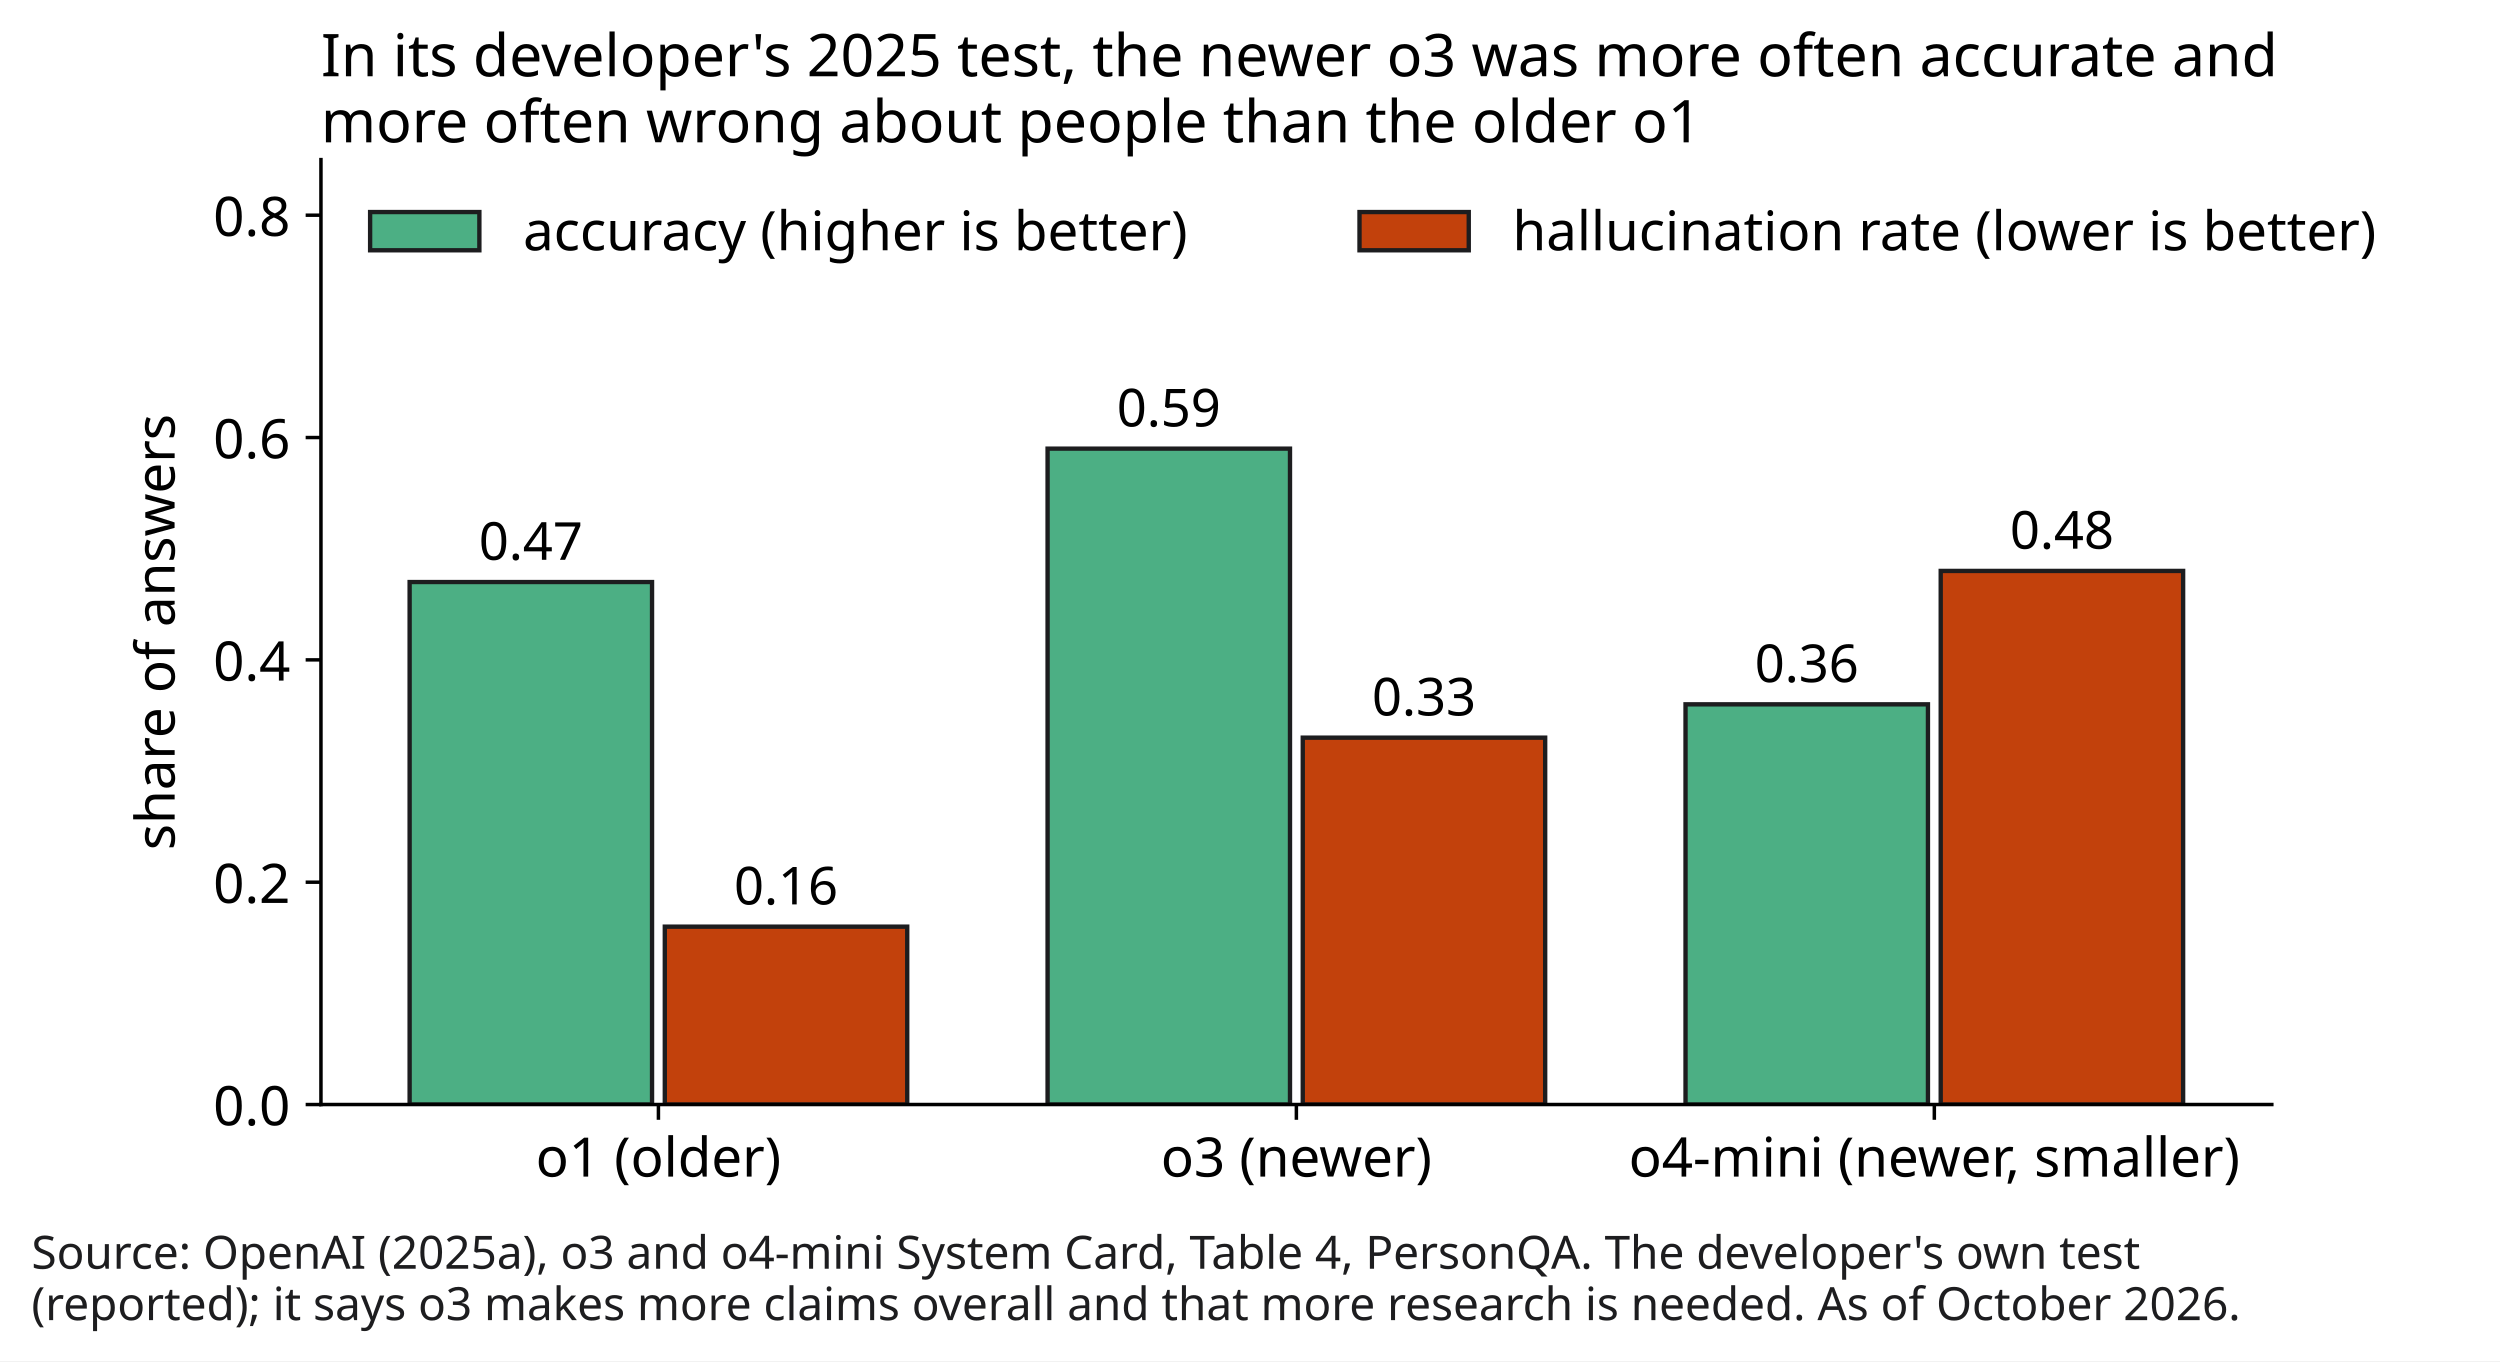
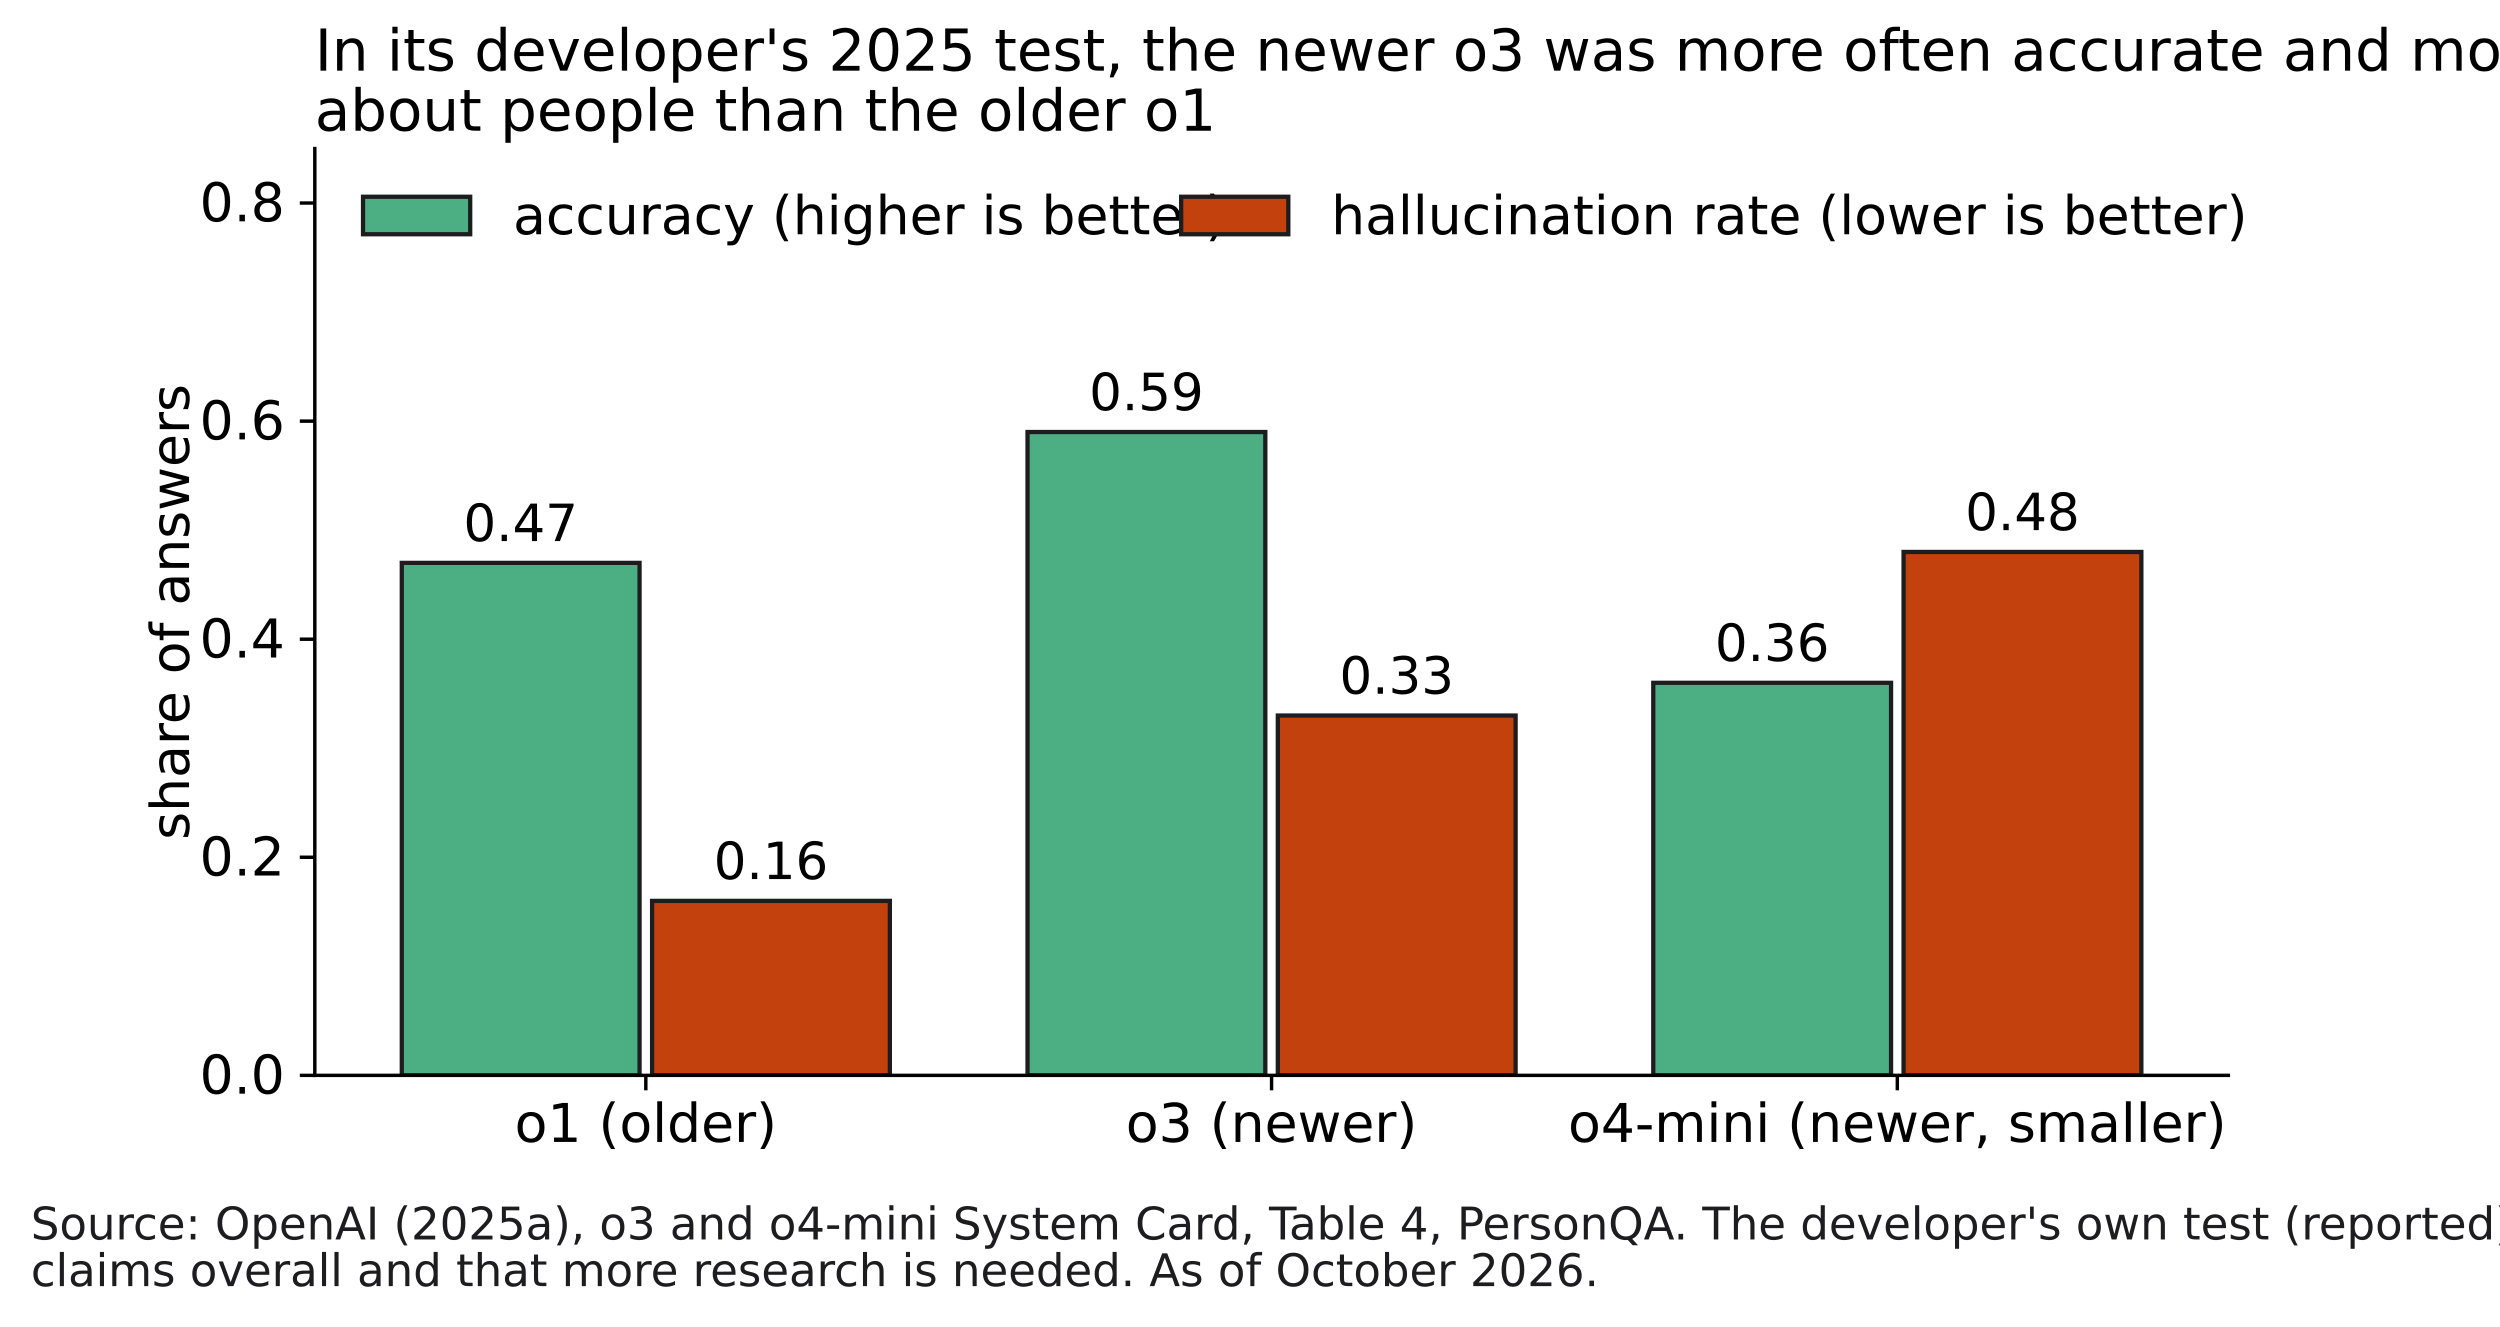
- <svg xmlns="http://www.w3.org/2000/svg" xmlns:xlink="http://www.w3.org/1999/xlink" width="572.056pt" height="311.455pt" viewBox="0 0 572.056 311.455" version="1.1">
+ <svg xmlns="http://www.w3.org/2000/svg" xmlns:xlink="http://www.w3.org/1999/xlink" width="583.215pt" height="309.515pt" viewBox="0 0 583.215 309.515" version="1.1">
  <defs>
    <style type="text/css">*{stroke-linejoin: round; stroke-linecap: butt}</style>
  </defs>
  <g id="figure_1">
    <g id="patch_1">
-       <path d="M 0 311.455  L 572.056 311.455  L 572.056 0  L 0 0  z " style="fill: #ffffff" />
+       <path d="M 0 309.515  L 583.215 309.515  L 583.215 -0  L 0 -0  z " style="fill: #ffffff" />
    </g>
    <g id="axes_1">
      <g id="patch_2">
-         <path d="M 73.44 252.739  L 519.84 252.739  L 519.84 36.523  L 73.44 36.523  z " style="fill: #ffffff" />
+         <path d="M 73.44 250.866  L 519.84 250.866  L 519.84 34.65  L 73.44 34.65  z " style="fill: #ffffff" />
      </g>
      <g id="patch_3">
-         <path d="M 93.731 252.739  L 149.202 252.739  L 149.202 133.185  L 93.731 133.185  z " clip-path="url(#ped59aacb82)" style="fill: #4caf84; stroke: #1d1d1f; stroke-linejoin: miter" />
+         <path d="M 93.731 250.866  L 149.202 250.866  L 149.202 131.312  L 93.731 131.312  z " clip-path="url(#pe08765762d)" style="fill: #4caf84; stroke: #1d1d1f; stroke-linejoin: miter" />
      </g>
      <g id="patch_4">
-         <path d="M 239.709 252.739  L 295.18 252.739  L 295.18 102.66  L 239.709 102.66  z " clip-path="url(#ped59aacb82)" style="fill: #4caf84; stroke: #1d1d1f; stroke-linejoin: miter" />
+         <path d="M 239.709 250.866  L 295.18 250.866  L 295.18 100.787  L 239.709 100.787  z " clip-path="url(#pe08765762d)" style="fill: #4caf84; stroke: #1d1d1f; stroke-linejoin: miter" />
      </g>
      <g id="patch_5">
-         <path d="M 385.686 252.739  L 441.158 252.739  L 441.158 161.166  L 385.686 161.166  z " clip-path="url(#ped59aacb82)" style="fill: #4caf84; stroke: #1d1d1f; stroke-linejoin: miter" />
+         <path d="M 385.686 250.866  L 441.158 250.866  L 441.158 159.292  L 385.686 159.292  z " clip-path="url(#pe08765762d)" style="fill: #4caf84; stroke: #1d1d1f; stroke-linejoin: miter" />
      </g>
      <g id="patch_6">
-         <path d="M 152.122 252.739  L 207.594 252.739  L 207.594 212.04  L 152.122 212.04  z " clip-path="url(#ped59aacb82)" style="fill: #c2410c; stroke: #1d1d1f; stroke-linejoin: miter" />
+         <path d="M 152.122 250.866  L 207.594 250.866  L 207.594 210.167  L 152.122 210.167  z " clip-path="url(#pe08765762d)" style="fill: #c2410c; stroke: #1d1d1f; stroke-linejoin: miter" />
      </g>
      <g id="patch_7">
-         <path d="M 298.1 252.739  L 353.571 252.739  L 353.571 168.797  L 298.1 168.797  z " clip-path="url(#ped59aacb82)" style="fill: #c2410c; stroke: #1d1d1f; stroke-linejoin: miter" />
+         <path d="M 298.1 250.866  L 353.571 250.866  L 353.571 166.924  L 298.1 166.924  z " clip-path="url(#pe08765762d)" style="fill: #c2410c; stroke: #1d1d1f; stroke-linejoin: miter" />
      </g>
      <g id="patch_8">
-         <path d="M 444.078 252.739  L 499.549 252.739  L 499.549 130.641  L 444.078 130.641  z " clip-path="url(#ped59aacb82)" style="fill: #c2410c; stroke: #1d1d1f; stroke-linejoin: miter" />
+         <path d="M 444.078 250.866  L 499.549 250.866  L 499.549 128.768  L 444.078 128.768  z " clip-path="url(#pe08765762d)" style="fill: #c2410c; stroke: #1d1d1f; stroke-linejoin: miter" />
      </g>
      <g id="matplotlib.axis_1">
        <g id="xtick_1">
          <g id="line2d_1">
            <defs>
              <path id="macf88622d7" d="M 0 0  L 0 3.5  " style="stroke: #000000; stroke-width: 0.8" />
            </defs>
            <g>
-               <use xlink:href="#macf88622d7" x="150.662" y="252.739" style="stroke: #000000; stroke-width: 0.8" />
+               <use xlink:href="#macf88622d7" x="150.662" y="250.866" style="stroke: #000000; stroke-width: 0.8" />
            </g>
          </g>
          <g id="text_1">
-             <text style="font: 12.5px 'Source Sans 3', STIXGeneral, sans-serif; text-anchor: middle" x="150.662" y="269.237" transform="rotate(-0 150.6622 269.2374)">o1 (older)</text>
+             <text style="font: 12.5px 'Source Sans 3', 'STIXGeneral', 'DejaVu Sans', sans-serif; text-anchor: middle" x="150.662" y="266.403" transform="rotate(-0 150.6622 266.4033)">o1 (older)</text>
          </g>
        </g>
        <g id="xtick_2">
          <g id="line2d_2">
            <g>
-               <use xlink:href="#macf88622d7" x="296.64" y="252.739" style="stroke: #000000; stroke-width: 0.8" />
+               <use xlink:href="#macf88622d7" x="296.64" y="250.866" style="stroke: #000000; stroke-width: 0.8" />
            </g>
          </g>
          <g id="text_2">
-             <text style="font: 12.5px 'Source Sans 3', STIXGeneral, sans-serif; text-anchor: middle" x="296.64" y="269.237" transform="rotate(-0 296.64 269.2374)">o3 (newer)</text>
+             <text style="font: 12.5px 'Source Sans 3', 'STIXGeneral', 'DejaVu Sans', sans-serif; text-anchor: middle" x="296.64" y="266.403" transform="rotate(-0 296.64 266.4033)">o3 (newer)</text>
          </g>
        </g>
        <g id="xtick_3">
          <g id="line2d_3">
            <g>
-               <use xlink:href="#macf88622d7" x="442.618" y="252.739" style="stroke: #000000; stroke-width: 0.8" />
+               <use xlink:href="#macf88622d7" x="442.618" y="250.866" style="stroke: #000000; stroke-width: 0.8" />
            </g>
          </g>
          <g id="text_3">
-             <text style="font: 12.5px 'Source Sans 3', STIXGeneral, sans-serif; text-anchor: middle" x="442.618" y="269.237" transform="rotate(-0 442.6178 269.2374)">o4-mini (newer, smaller)</text>
+             <text style="font: 12.5px 'Source Sans 3', 'STIXGeneral', 'DejaVu Sans', sans-serif; text-anchor: middle" x="442.618" y="266.403" transform="rotate(-0 442.6178 266.4033)">o4-mini (newer, smaller)</text>
          </g>
        </g>
      </g>
      <g id="matplotlib.axis_2">
        <g id="ytick_1">
          <g id="line2d_4">
            <defs>
              <path id="m16c6811a0e" d="M 0 0  L -3.5 0  " style="stroke: #000000; stroke-width: 0.8" />
            </defs>
            <g>
-               <use xlink:href="#m16c6811a0e" x="73.44" y="252.739" style="stroke: #000000; stroke-width: 0.8" />
+               <use xlink:href="#m16c6811a0e" x="73.44" y="250.866" style="stroke: #000000; stroke-width: 0.8" />
            </g>
          </g>
          <g id="text_4">
-             <text style="font: 12.5px 'Source Sans 3', STIXGeneral, sans-serif; text-anchor: end" x="66.44" y="257.488" transform="rotate(-0 66.44 257.4884)">0.0</text>
+             <text style="font: 12.5px 'Source Sans 3', 'STIXGeneral', 'DejaVu Sans', sans-serif; text-anchor: end" x="66.44" y="255.135" transform="rotate(-0 66.44 255.1348)">0.0</text>
          </g>
        </g>
        <g id="ytick_2">
          <g id="line2d_5">
            <g>
-               <use xlink:href="#m16c6811a0e" x="73.44" y="201.865" style="stroke: #000000; stroke-width: 0.8" />
+               <use xlink:href="#m16c6811a0e" x="73.44" y="199.992" style="stroke: #000000; stroke-width: 0.8" />
            </g>
          </g>
          <g id="text_5">
-             <text style="font: 12.5px 'Source Sans 3', STIXGeneral, sans-serif; text-anchor: end" x="66.44" y="206.614" transform="rotate(-0 66.44 206.614)">0.2</text>
+             <text style="font: 12.5px 'Source Sans 3', 'STIXGeneral', 'DejaVu Sans', sans-serif; text-anchor: end" x="66.44" y="204.26" transform="rotate(-0 66.44 204.2604)">0.2</text>
          </g>
        </g>
        <g id="ytick_3">
          <g id="line2d_6">
            <g>
-               <use xlink:href="#m16c6811a0e" x="73.44" y="150.991" style="stroke: #000000; stroke-width: 0.8" />
+               <use xlink:href="#m16c6811a0e" x="73.44" y="149.118" style="stroke: #000000; stroke-width: 0.8" />
            </g>
          </g>
          <g id="text_6">
-             <text style="font: 12.5px 'Source Sans 3', STIXGeneral, sans-serif; text-anchor: end" x="66.44" y="155.74" transform="rotate(-0 66.44 155.7397)">0.4</text>
+             <text style="font: 12.5px 'Source Sans 3', 'STIXGeneral', 'DejaVu Sans', sans-serif; text-anchor: end" x="66.44" y="153.386" transform="rotate(-0 66.44 153.3861)">0.4</text>
          </g>
        </g>
        <g id="ytick_4">
          <g id="line2d_7">
            <g>
-               <use xlink:href="#m16c6811a0e" x="73.44" y="100.116" style="stroke: #000000; stroke-width: 0.8" />
+               <use xlink:href="#m16c6811a0e" x="73.44" y="98.243" style="stroke: #000000; stroke-width: 0.8" />
            </g>
          </g>
          <g id="text_7">
-             <text style="font: 12.5px 'Source Sans 3', STIXGeneral, sans-serif; text-anchor: end" x="66.44" y="104.865" transform="rotate(-0 66.44 104.8653)">0.6</text>
+             <text style="font: 12.5px 'Source Sans 3', 'STIXGeneral', 'DejaVu Sans', sans-serif; text-anchor: end" x="66.44" y="102.512" transform="rotate(-0 66.44 102.5117)">0.6</text>
          </g>
        </g>
        <g id="ytick_5">
          <g id="line2d_8">
            <g>
-               <use xlink:href="#m16c6811a0e" x="73.44" y="49.242" style="stroke: #000000; stroke-width: 0.8" />
+               <use xlink:href="#m16c6811a0e" x="73.44" y="47.369" style="stroke: #000000; stroke-width: 0.8" />
            </g>
          </g>
          <g id="text_8">
-             <text style="font: 12.5px 'Source Sans 3', STIXGeneral, sans-serif; text-anchor: end" x="66.44" y="53.991" transform="rotate(-0 66.44 53.99097)">0.8</text>
+             <text style="font: 12.5px 'Source Sans 3', 'STIXGeneral', 'DejaVu Sans', sans-serif; text-anchor: end" x="66.44" y="51.637" transform="rotate(-0 66.44 51.63738)">0.8</text>
          </g>
        </g>
        <g id="text_9">
-           <text style="font: 12.5px 'Source Sans 3', STIXGeneral, sans-serif; text-anchor: middle" x="39.961" y="144.631" transform="rotate(-90 39.96148 144.6314)">share of answers</text>
+           <text style="font: 12.5px 'Source Sans 3', 'STIXGeneral', 'DejaVu Sans', sans-serif; text-anchor: middle" x="44.102" y="142.758" transform="rotate(-90 44.10211 142.7582)">share of answers</text>
        </g>
      </g>
      <g id="patch_9">
-         <path d="M 73.44 252.739  L 73.44 36.523  " style="fill: none; stroke: #000000; stroke-width: 0.8; stroke-linejoin: miter; stroke-linecap: square" />
+         <path d="M 73.44 250.866  L 73.44 34.65  " style="fill: none; stroke: #000000; stroke-width: 0.8; stroke-linejoin: miter; stroke-linecap: square" />
      </g>
      <g id="patch_10">
-         <path d="M 73.44 252.739  L 519.84 252.739  " style="fill: none; stroke: #000000; stroke-width: 0.8; stroke-linejoin: miter; stroke-linecap: square" />
+         <path d="M 73.44 250.866  L 519.84 250.866  " style="fill: none; stroke: #000000; stroke-width: 0.8; stroke-linejoin: miter; stroke-linecap: square" />
      </g>
      <g id="text_10">
-         <text style="font: 12px 'Source Sans 3', STIXGeneral, sans-serif; text-anchor: middle" x="121.467" y="128.097" transform="rotate(-0 121.4667 128.0972)">0.47</text>
+         <text style="font: 12px 'Source Sans 3', 'STIXGeneral', 'DejaVu Sans', sans-serif; text-anchor: middle" x="121.467" y="126.224" transform="rotate(-0 121.4667 126.2241)">0.47</text>
      </g>
      <g id="text_11">
-         <text style="font: 12px 'Source Sans 3', STIXGeneral, sans-serif; text-anchor: middle" x="179.858" y="206.952" transform="rotate(-0 179.8578 206.9524)">0.16</text>
+         <text style="font: 12px 'Source Sans 3', 'STIXGeneral', 'DejaVu Sans', sans-serif; text-anchor: middle" x="179.858" y="205.079" transform="rotate(-0 179.8578 205.0793)">0.16</text>
      </g>
      <g id="text_12">
-         <text style="font: 12px 'Source Sans 3', STIXGeneral, sans-serif; text-anchor: middle" x="267.444" y="97.573" transform="rotate(-0 267.4444 97.57258)">0.59</text>
+         <text style="font: 12px 'Source Sans 3', 'STIXGeneral', 'DejaVu Sans', sans-serif; text-anchor: middle" x="267.444" y="95.699" transform="rotate(-0 267.4444 95.69946)">0.59</text>
      </g>
      <g id="text_13">
-         <text style="font: 12px 'Source Sans 3', STIXGeneral, sans-serif; text-anchor: middle" x="325.836" y="163.709" transform="rotate(-0 325.8356 163.7092)">0.33</text>
+         <text style="font: 12px 'Source Sans 3', 'STIXGeneral', 'DejaVu Sans', sans-serif; text-anchor: middle" x="325.836" y="161.836" transform="rotate(-0 325.8356 161.8361)">0.33</text>
      </g>
      <g id="text_14">
-         <text style="font: 12px 'Source Sans 3', STIXGeneral, sans-serif; text-anchor: middle" x="413.422" y="156.078" transform="rotate(-0 413.4222 156.0781)">0.36</text>
+         <text style="font: 12px 'Source Sans 3', 'STIXGeneral', 'DejaVu Sans', sans-serif; text-anchor: middle" x="413.422" y="154.205" transform="rotate(-0 413.4222 154.205)">0.36</text>
      </g>
      <g id="text_15">
-         <text style="font: 12px 'Source Sans 3', STIXGeneral, sans-serif; text-anchor: middle" x="471.813" y="125.553" transform="rotate(-0 471.8133 125.5535)">0.48</text>
+         <text style="font: 12px 'Source Sans 3', 'STIXGeneral', 'DejaVu Sans', sans-serif; text-anchor: middle" x="471.813" y="123.68" transform="rotate(-0 471.8133 123.6804)">0.48</text>
      </g>
      <g id="text_16">
-         <text style="font: 13.5px 'Source Sans 3', STIXGeneral, sans-serif" transform="translate(73.44 17.45789)">In its developer's 2025 test, the newer o3 was more often accurate and</text>
-         <text style="font: 13.5px 'Source Sans 3', STIXGeneral, sans-serif" transform="translate(73.44 32.57494)">more often wrong about people than the older o1</text>
+         <text style="font: 13.5px 'Source Sans 3', 'STIXGeneral', 'DejaVu Sans', sans-serif" transform="translate(73.44 16.48758)">In its developer's 2025 test, the newer o3 was more often accurate and more often wrong</text>
+         <text style="font: 13.5px 'Source Sans 3', 'STIXGeneral', 'DejaVu Sans', sans-serif" transform="translate(73.44 30.49425)">about people than the older o1</text>
      </g>
      <g id="legend_1">
        <g id="patch_11">
-           <path d="M 84.69 57.271  L 109.69 57.271  L 109.69 48.521  L 84.69 48.521  z " style="fill: #4caf84; stroke: #1d1d1f; stroke-linejoin: miter" />
+           <path d="M 84.69 54.65  L 109.69 54.65  L 109.69 45.9  L 84.69 45.9  z " style="fill: #4caf84; stroke: #1d1d1f; stroke-linejoin: miter" />
        </g>
        <g id="text_17">
-           <text style="font: 12.5px 'Source Sans 3', STIXGeneral, sans-serif; text-anchor: start" x="119.69" y="57.271" transform="rotate(-0 119.69 57.27141)">accuracy (higher is better)</text>
+           <text style="font: 12.5px 'Source Sans 3', 'STIXGeneral', 'DejaVu Sans', sans-serif; text-anchor: start" x="119.69" y="54.65" transform="rotate(-0 119.69 54.65023)">accuracy (higher is better)</text>
        </g>
        <g id="patch_12">
-           <path d="M 311.085 57.271  L 336.085 57.271  L 336.085 48.521  L 311.085 48.521  z " style="fill: #c2410c; stroke: #1d1d1f; stroke-linejoin: miter" />
+           <path d="M 275.544 54.65  L 300.544 54.65  L 300.544 45.9  L 275.544 45.9  z " style="fill: #c2410c; stroke: #1d1d1f; stroke-linejoin: miter" />
        </g>
        <g id="text_18">
-           <text style="font: 12.5px 'Source Sans 3', STIXGeneral, sans-serif; text-anchor: start" x="346.085" y="57.271" transform="rotate(-0 346.0845 57.27141)">hallucination rate (lower is better)</text>
+           <text style="font: 12.5px 'Source Sans 3', 'STIXGeneral', 'DejaVu Sans', sans-serif; text-anchor: start" x="310.544" y="54.65" transform="rotate(-0 310.5435 54.65023)">hallucination rate (lower is better)</text>
        </g>
      </g>
    </g>
    <g id="text_19">
-       <text style="fill: #1d1d1f; font: 10.5px 'Source Sans 3', STIXGeneral, sans-serif" transform="translate(7.2 290.3133)">Source: OpenAI (2025a), o3 and o4-mini System Card, Table 4, PersonQA. The developer's own test</text>
-       <text style="fill: #1d1d1f; font: 10.5px 'Source Sans 3', STIXGeneral, sans-serif" transform="translate(7.2 302.071)">(reported); it says o3 makes more claims overall and that more research is needed. As of October 2026.</text>
+       <text style="fill: #1d1d1f; font: 10.5px 'Source Sans 3', 'STIXGeneral', 'DejaVu Sans', sans-serif" transform="translate(7.2 289.1424)">Source: OpenAI (2025a), o3 and o4-mini System Card, Table 4, PersonQA. The developer's own test (reported); it says o3 makes more</text>
+       <text style="fill: #1d1d1f; font: 10.5px 'Source Sans 3', 'STIXGeneral', 'DejaVu Sans', sans-serif" transform="translate(7.2 300.0365)">claims overall and that more research is needed. As of October 2026.</text>
    </g>
  </g>
  <defs>
-     <clipPath id="ped59aacb82">
-       <rect x="73.44" y="36.523" width="446.4" height="216.216" />
+     <clipPath id="pe08765762d">
+       <rect x="73.44" y="34.65" width="446.4" height="216.216" />
    </clipPath>
  </defs>
</svg>
